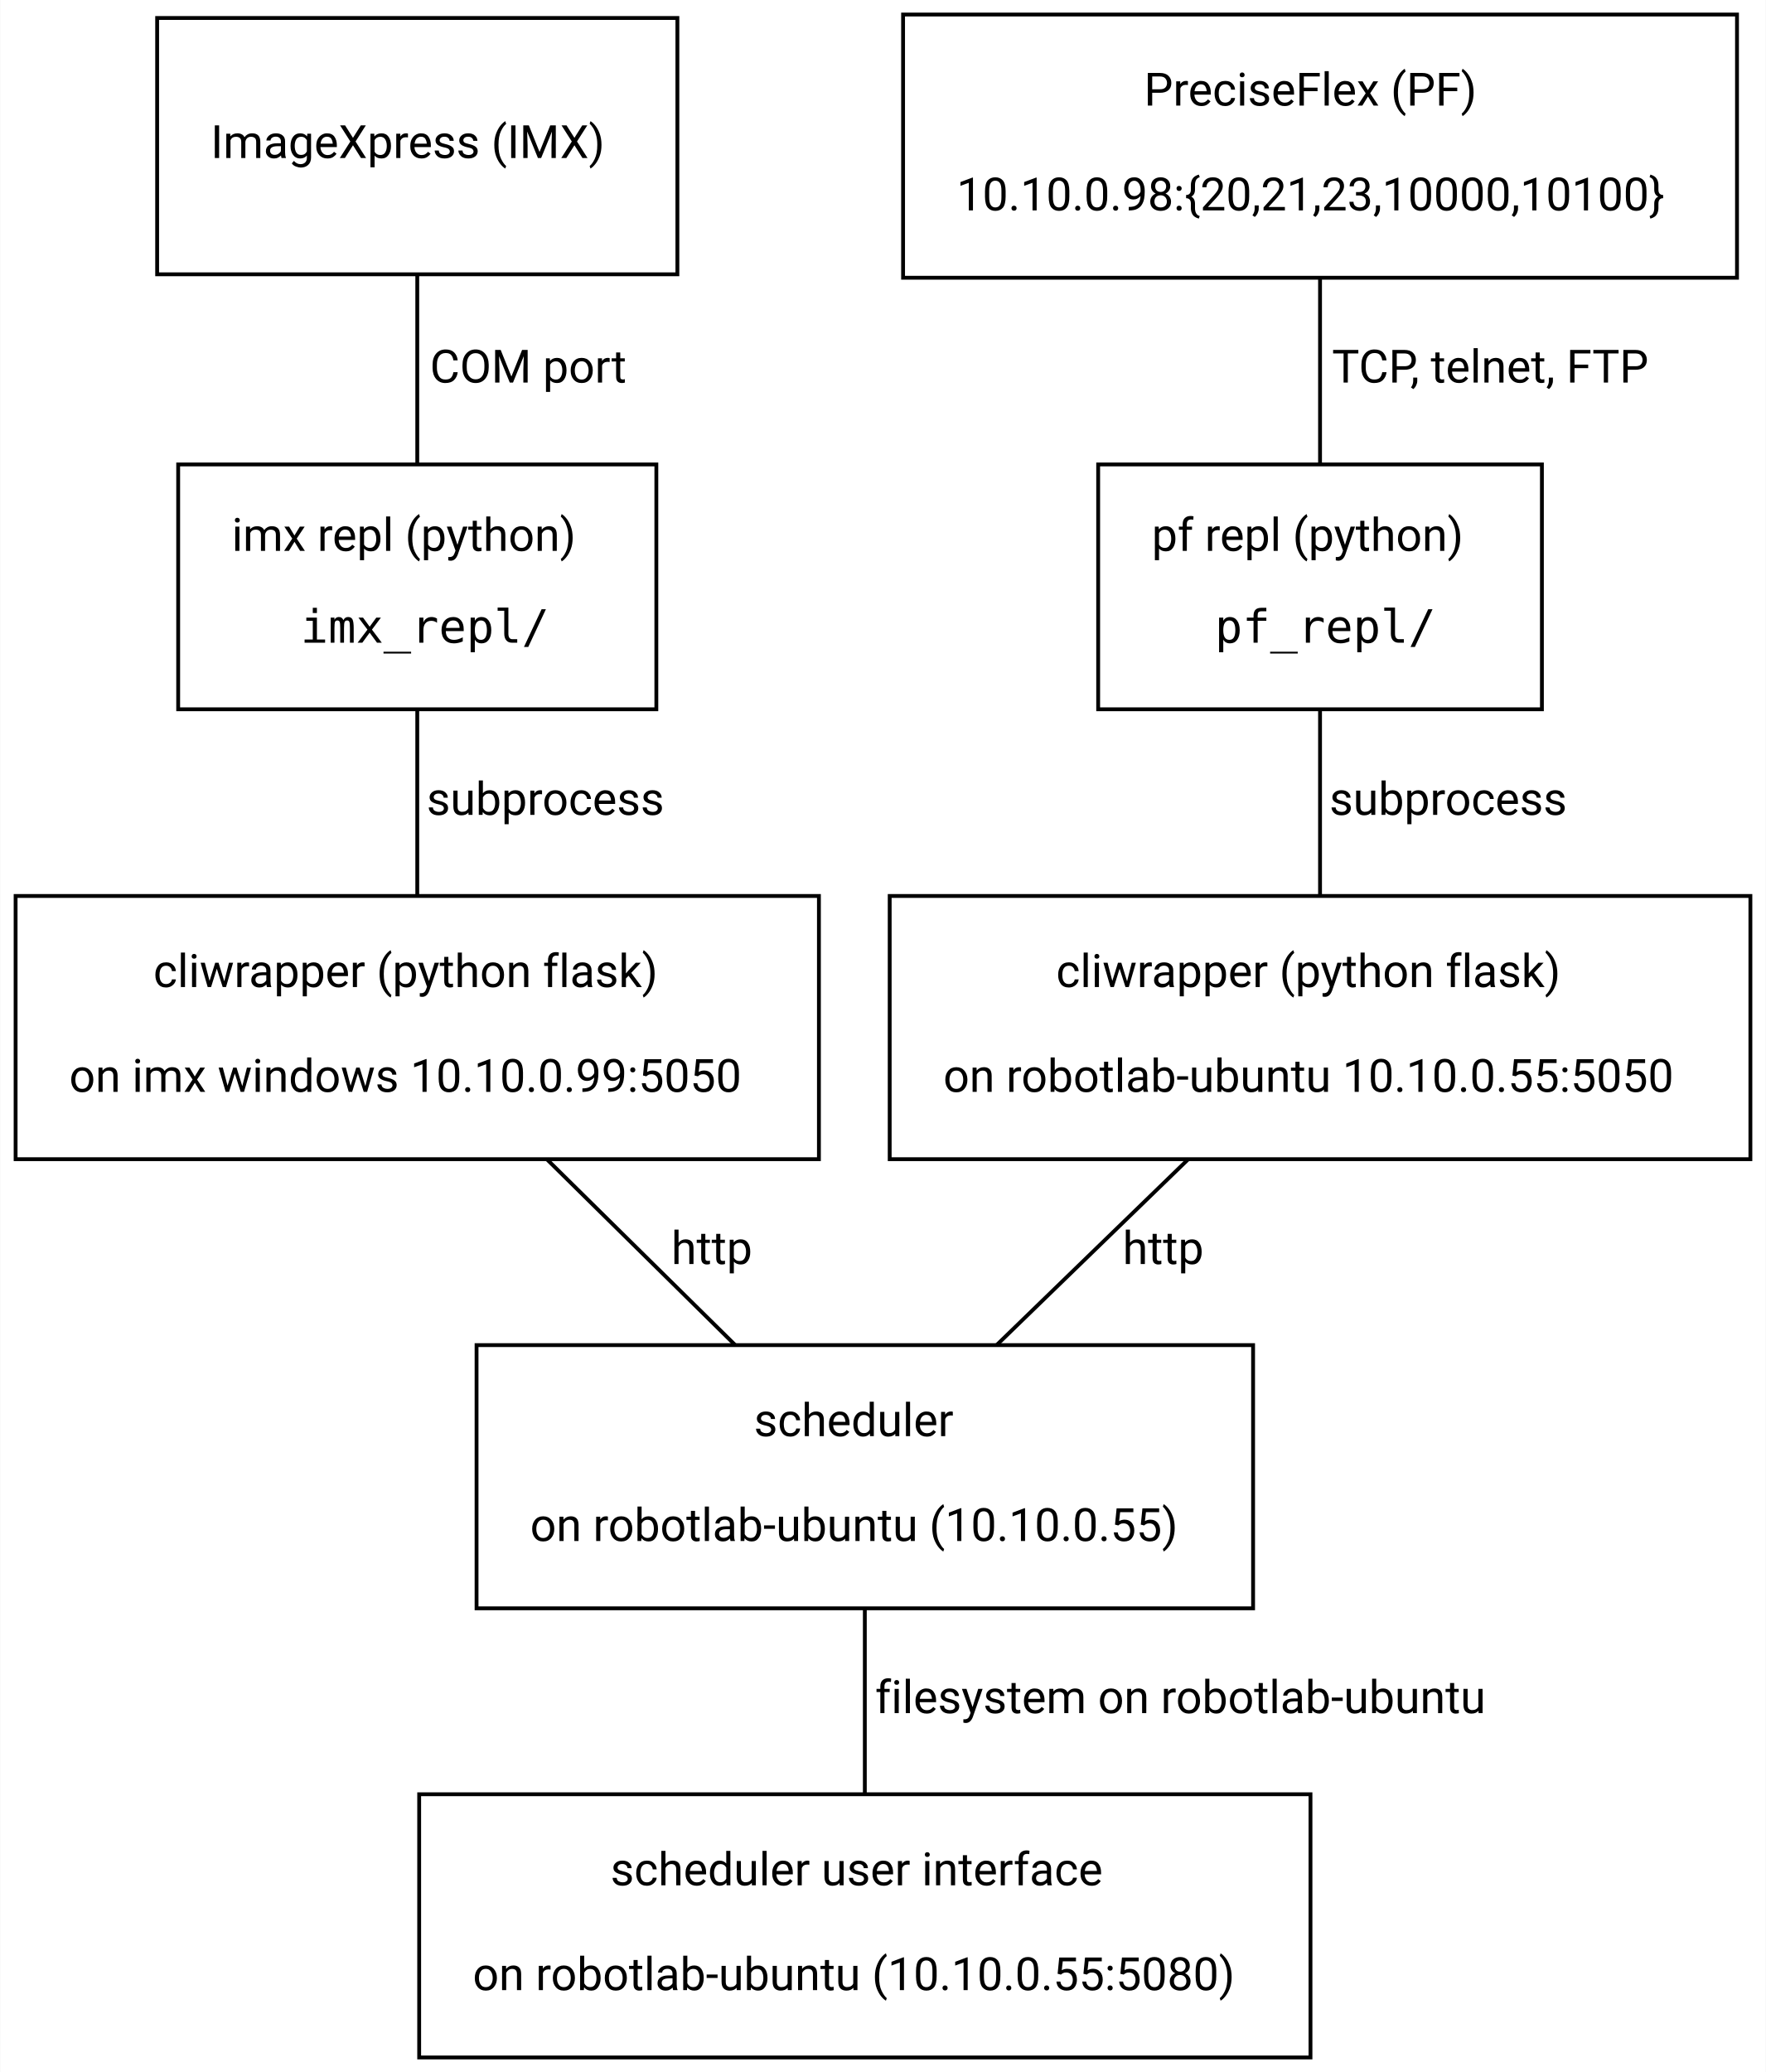
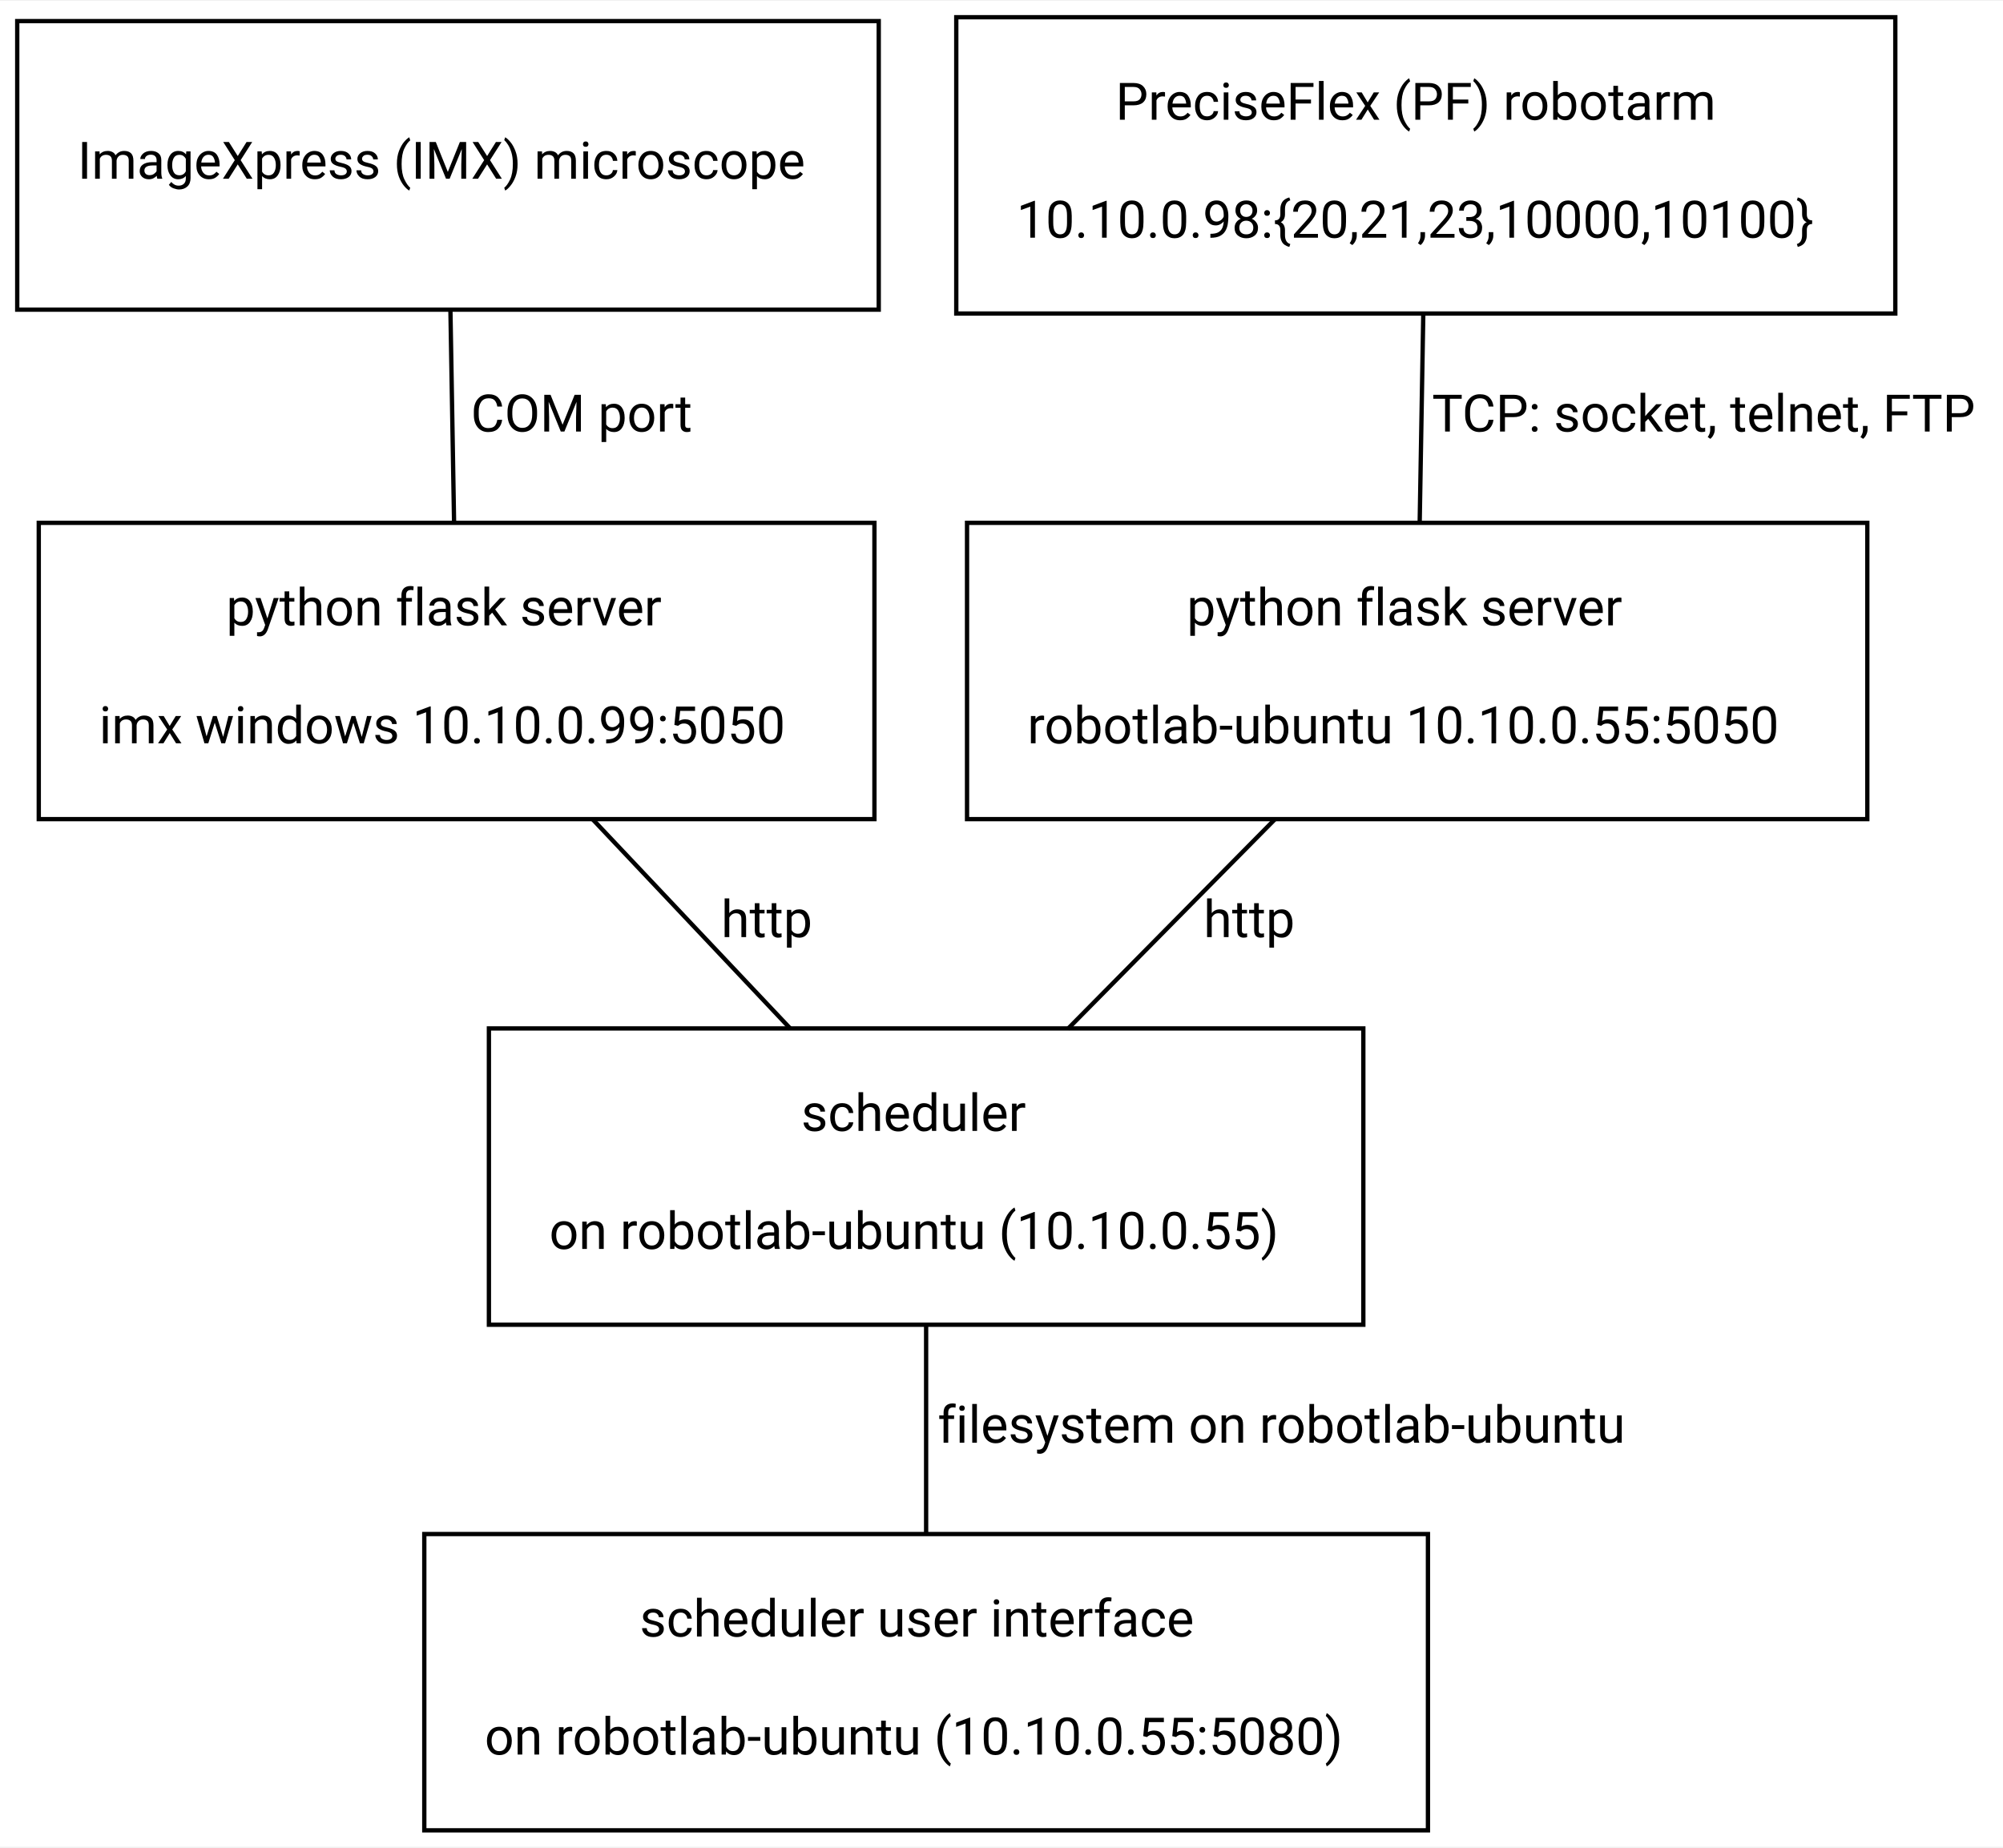
- <svg xmlns="http://www.w3.org/2000/svg" width="462pt" height="542pt" viewBox="0.00 0.00 461.50 541.60">
-   <g id="graph0" class="graph" transform="scale(1 1) rotate(0) translate(4 537.6)">
-     <polygon fill="white" stroke="transparent" points="-4,4 -4,-537.6 457.5,-537.6 457.5,4 -4,4" />
+ <svg xmlns="http://www.w3.org/2000/svg" width="465pt" height="429pt" viewBox="0.00 0.00 465.00 428.60">
+   <g id="graph0" class="graph" transform="scale(1 1) rotate(0) translate(4 424.6)">
+     <polygon fill="white" stroke="transparent" points="-4,4 -4,-424.6 461,-424.6 461,4 -4,4" />
    <g id="node1" class="node">
-       <polygon fill="none" stroke="black" points="173,-532.9 37,-532.9 37,-465.9 173,-465.9 173,-532.9" />
-       <text text-anchor="start" x="103" y="-509.3" font-family="Roboto" font-size="12.00"> </text>
-       <text text-anchor="start" x="51" y="-496.3" font-family="Roboto" font-size="12.00"> ImageXpress (IMX) </text>
-       <text text-anchor="start" x="103" y="-483.3" font-family="Roboto" font-size="12.00"> </text>
+       <polygon fill="none" stroke="black" points="200,-419.9 0,-419.9 0,-352.9 200,-352.9 200,-419.9" />
+       <text text-anchor="start" x="98" y="-396.3" font-family="Roboto" font-size="12.00"> </text>
+       <text text-anchor="start" x="14" y="-383.3" font-family="Roboto" font-size="12.00"> ImageXpress (IMX) microscope </text>
+       <text text-anchor="start" x="98" y="-370.3" font-family="Roboto" font-size="12.00"> </text>
    </g>
    <g id="node3" class="node">
-       <polygon fill="none" stroke="black" points="167.5,-416.2 42.5,-416.2 42.5,-352.2 167.5,-352.2 167.5,-416.2" />
-       <text text-anchor="start" x="56.5" y="-393.6" font-family="Roboto" font-size="12.00"> imx repl (python) </text>
-       <text text-anchor="start" x="70.5" y="-369.6" font-family="Roboto" font-size="12.00"> </text>
-       <text text-anchor="start" x="74.5" y="-369.6" font-family="Consolas" font-size="12.00">imx_repl/</text>
-       <text text-anchor="start" x="135.5" y="-369.6" font-family="Roboto" font-size="12.00"> </text>
+       <polygon fill="none" stroke="black" points="199,-303.4 5,-303.4 5,-234.6 199,-234.6 199,-303.4" />
+       <text text-anchor="start" x="48.5" y="-279.6" font-family="Roboto" font-size="12.00"> python flask server </text>
+       <text text-anchor="start" x="19" y="-252.2" font-family="Roboto" font-size="12.00"> imx windows 10.10.0.99:5050 </text>
    </g>
    <g id="edge1" class="edge">
-       <path fill="none" stroke="black" d="M105,-465.66C105,-450.12 105,-431.64 105,-416.31" />
-       <text text-anchor="middle" x="134" y="-437.6" font-family="Roboto" font-size="12.00">  COM port</text>
+       <path fill="none" stroke="black" d="M100.57,-352.64C100.84,-337.18 101.15,-318.76 101.42,-303.24" />
+       <text text-anchor="middle" x="131" y="-324.6" font-family="Roboto" font-size="12.00">  COM port</text>
    </g>
    <g id="node2" class="node">
-       <polygon fill="none" stroke="black" points="450,-533.8 232,-533.8 232,-465 450,-465 450,-533.8" />
-       <text text-anchor="start" x="295" y="-510" font-family="Roboto" font-size="12.00"> PreciseFlex (PF) </text>
-       <text text-anchor="start" x="246" y="-482.6" font-family="Roboto" font-size="12.00"> 10.10.0.98:{20,21,23,10000,10100} </text>
+       <polygon fill="none" stroke="black" points="436,-420.8 218,-420.8 218,-352 436,-352 436,-420.8" />
+       <text text-anchor="start" x="255" y="-397" font-family="Roboto" font-size="12.00"> PreciseFlex (PF) robotarm </text>
+       <text text-anchor="start" x="232" y="-369.6" font-family="Roboto" font-size="12.00"> 10.10.0.98:{20,21,23,10000,10100} </text>
+     </g>
+     <g id="node4" class="node">
+       <polygon fill="none" stroke="black" points="429.5,-303.4 220.5,-303.4 220.5,-234.6 429.5,-234.6 429.5,-303.4" />
+       <text text-anchor="start" x="271.5" y="-279.6" font-family="Roboto" font-size="12.00"> python flask server </text>
+       <text text-anchor="start" x="234.5" y="-252.2" font-family="Roboto" font-size="12.00"> robotlab-ubuntu 10.10.0.55:5050 </text>
+     </g>
+     <g id="edge2" class="edge">
+       <path fill="none" stroke="black" d="M326.42,-352.02C326.16,-336.71 325.84,-318.6 325.58,-303.3" />
+       <text text-anchor="middle" x="391.5" y="-324.6" font-family="Roboto" font-size="12.00">  TCP: socket, telnet, FTP</text>
    </g>
    <g id="node5" class="node">
-       <polygon fill="none" stroke="black" points="399,-416.2 283,-416.2 283,-352.2 399,-352.2 399,-416.2" />
-       <text text-anchor="start" x="297" y="-393.6" font-family="Roboto" font-size="12.00"> pf repl (python) </text>
-       <text text-anchor="start" x="309.5" y="-369.6" font-family="Roboto" font-size="12.00"> </text>
-       <text text-anchor="start" x="313.5" y="-369.6" font-family="Consolas" font-size="12.00">pf_repl/</text>
-       <text text-anchor="start" x="368.5" y="-369.6" font-family="Roboto" font-size="12.00"> </text>
+       <polygon fill="none" stroke="black" points="312.5,-186 109.5,-186 109.5,-117.2 312.5,-117.2 312.5,-186" />
+       <text text-anchor="start" x="182" y="-162.2" font-family="Roboto" font-size="12.00"> scheduler </text>
+       <text text-anchor="start" x="123.5" y="-134.8" font-family="Roboto" font-size="12.00"> on robotlab-ubuntu (10.10.0.55) </text>
    </g>
    <g id="edge3" class="edge">
-       <path fill="none" stroke="black" d="M341,-465.05C341,-449.66 341,-431.49 341,-416.38" />
-       <text text-anchor="middle" x="385.5" y="-437.6" font-family="Roboto" font-size="12.00">  TCP, telnet, FTP</text>
+       <path fill="none" stroke="black" d="M133.53,-234.62C147.99,-219.31 165.09,-201.2 179.54,-185.9" />
+       <text text-anchor="middle" x="174" y="-207.2" font-family="Roboto" font-size="12.00">  http</text>
    </g>
-     <g id="node4" class="node">
-       <polygon fill="none" stroke="black" points="210,-303.4 0,-303.4 0,-234.6 210,-234.6 210,-303.4" />
-       <text text-anchor="start" x="36" y="-279.6" font-family="Roboto" font-size="12.00"> cliwrapper (python flask) </text>
-       <text text-anchor="start" x="14" y="-252.2" font-family="Roboto" font-size="12.00"> on imx windows 10.10.0.99:5050 </text>
+     <g id="edge4" class="edge">
+       <path fill="none" stroke="black" d="M292.03,-234.62C276.9,-219.31 259.01,-201.2 243.9,-185.9" />
+       <text text-anchor="middle" x="286" y="-207.2" font-family="Roboto" font-size="12.00">  http</text>
    </g>
-     <g id="edge2" class="edge">
-       <path fill="none" stroke="black" d="M105,-351.97C105,-336.92 105,-318.85 105,-303.51" />
-       <text text-anchor="middle" x="138.5" y="-324.6" font-family="Roboto" font-size="12.00">  subprocess</text>
-     </g>
-     <g id="node7" class="node">
-       <polygon fill="none" stroke="black" points="323.5,-186 120.5,-186 120.5,-117.2 323.5,-117.2 323.5,-186" />
-       <text text-anchor="start" x="193" y="-162.2" font-family="Roboto" font-size="12.00"> scheduler </text>
-       <text text-anchor="start" x="134.5" y="-134.8" font-family="Roboto" font-size="12.00"> on robotlab-ubuntu (10.10.0.55) </text>
+     <g id="node6" class="node">
+       <polygon fill="none" stroke="black" points="327.5,-68.6 94.5,-68.6 94.5,0.2 327.5,0.2 327.5,-68.6" />
+       <text text-anchor="start" x="144.5" y="-44.8" font-family="Roboto" font-size="12.00"> scheduler user interface </text>
+       <text text-anchor="start" x="108.5" y="-17.4" font-family="Roboto" font-size="12.00"> on robotlab-ubuntu (10.10.0.55:5080) </text>
    </g>
    <g id="edge5" class="edge">
-       <path fill="none" stroke="black" d="M138.84,-234.62C154.36,-219.31 172.72,-201.2 188.23,-185.9" />
-       <text text-anchor="middle" x="182" y="-207.2" font-family="Roboto" font-size="12.00">  http</text>
-     </g>
-     <g id="node6" class="node">
-       <polygon fill="none" stroke="black" points="453.5,-303.4 228.5,-303.4 228.5,-234.6 453.5,-234.6 453.5,-303.4" />
-       <text text-anchor="start" x="272" y="-279.6" font-family="Roboto" font-size="12.00"> cliwrapper (python flask) </text>
-       <text text-anchor="start" x="242.5" y="-252.2" font-family="Roboto" font-size="12.00"> on robotlab-ubuntu 10.10.0.55:5050 </text>
-     </g>
-     <g id="edge4" class="edge">
-       <path fill="none" stroke="black" d="M341,-351.97C341,-336.92 341,-318.85 341,-303.51" />
-       <text text-anchor="middle" x="374.5" y="-324.6" font-family="Roboto" font-size="12.00">  subprocess</text>
-     </g>
-     <g id="edge6" class="edge">
-       <path fill="none" stroke="black" d="M306.58,-234.62C290.79,-219.31 272.12,-201.2 256.34,-185.9" />
-       <text text-anchor="middle" x="300" y="-207.2" font-family="Roboto" font-size="12.00">  http</text>
-     </g>
-     <g id="node8" class="node">
-       <polygon fill="none" stroke="black" points="338.5,-68.6 105.5,-68.6 105.5,0.2 338.5,0.2 338.5,-68.6" />
-       <text text-anchor="start" x="155.5" y="-44.8" font-family="Roboto" font-size="12.00"> scheduler user interface </text>
-       <text text-anchor="start" x="119.5" y="-17.4" font-family="Roboto" font-size="12.00"> on robotlab-ubuntu (10.10.0.55:5080) </text>
-     </g>
-     <g id="edge7" class="edge">
-       <path fill="none" stroke="black" d="M222,-117.22C222,-101.91 222,-83.8 222,-68.5" />
-       <text text-anchor="middle" x="304.5" y="-89.8" font-family="Roboto" font-size="12.00">  filesystem on robotlab-ubuntu</text>
+       <path fill="none" stroke="black" d="M211,-117.22C211,-101.91 211,-83.8 211,-68.5" />
+       <text text-anchor="middle" x="293.5" y="-89.8" font-family="Roboto" font-size="12.00">  filesystem on robotlab-ubuntu</text>
    </g>
  </g>
</svg>
